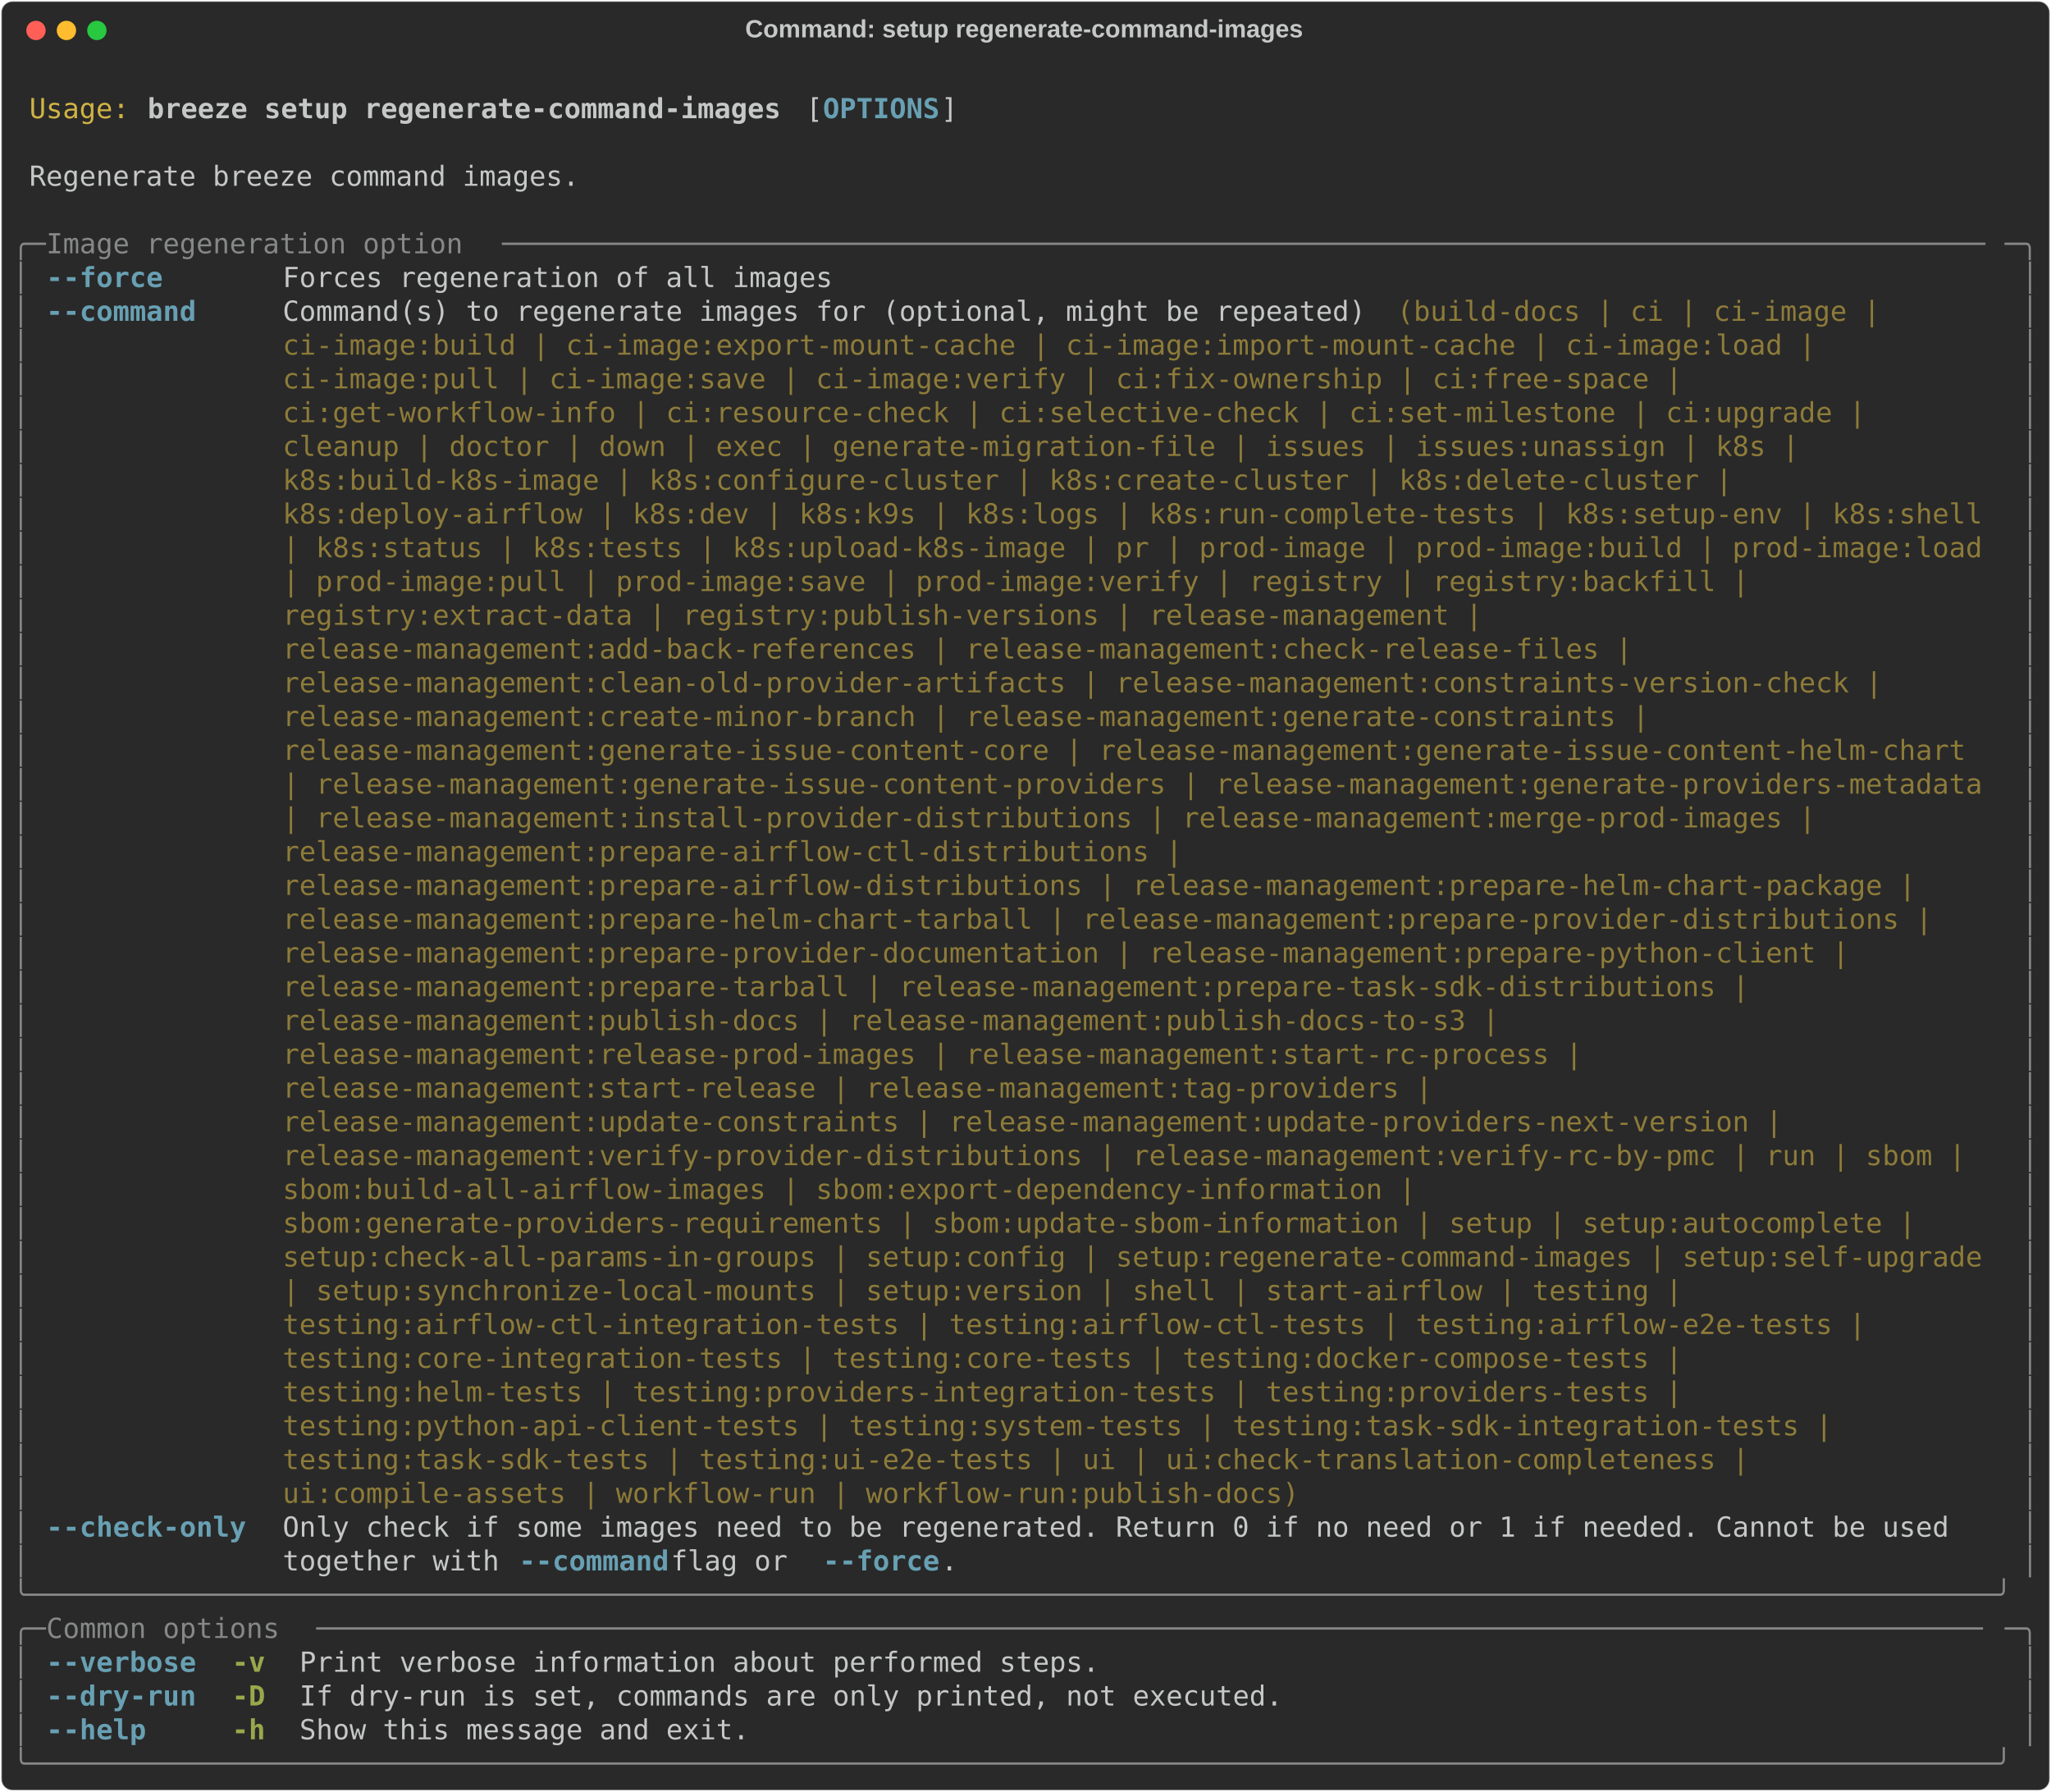
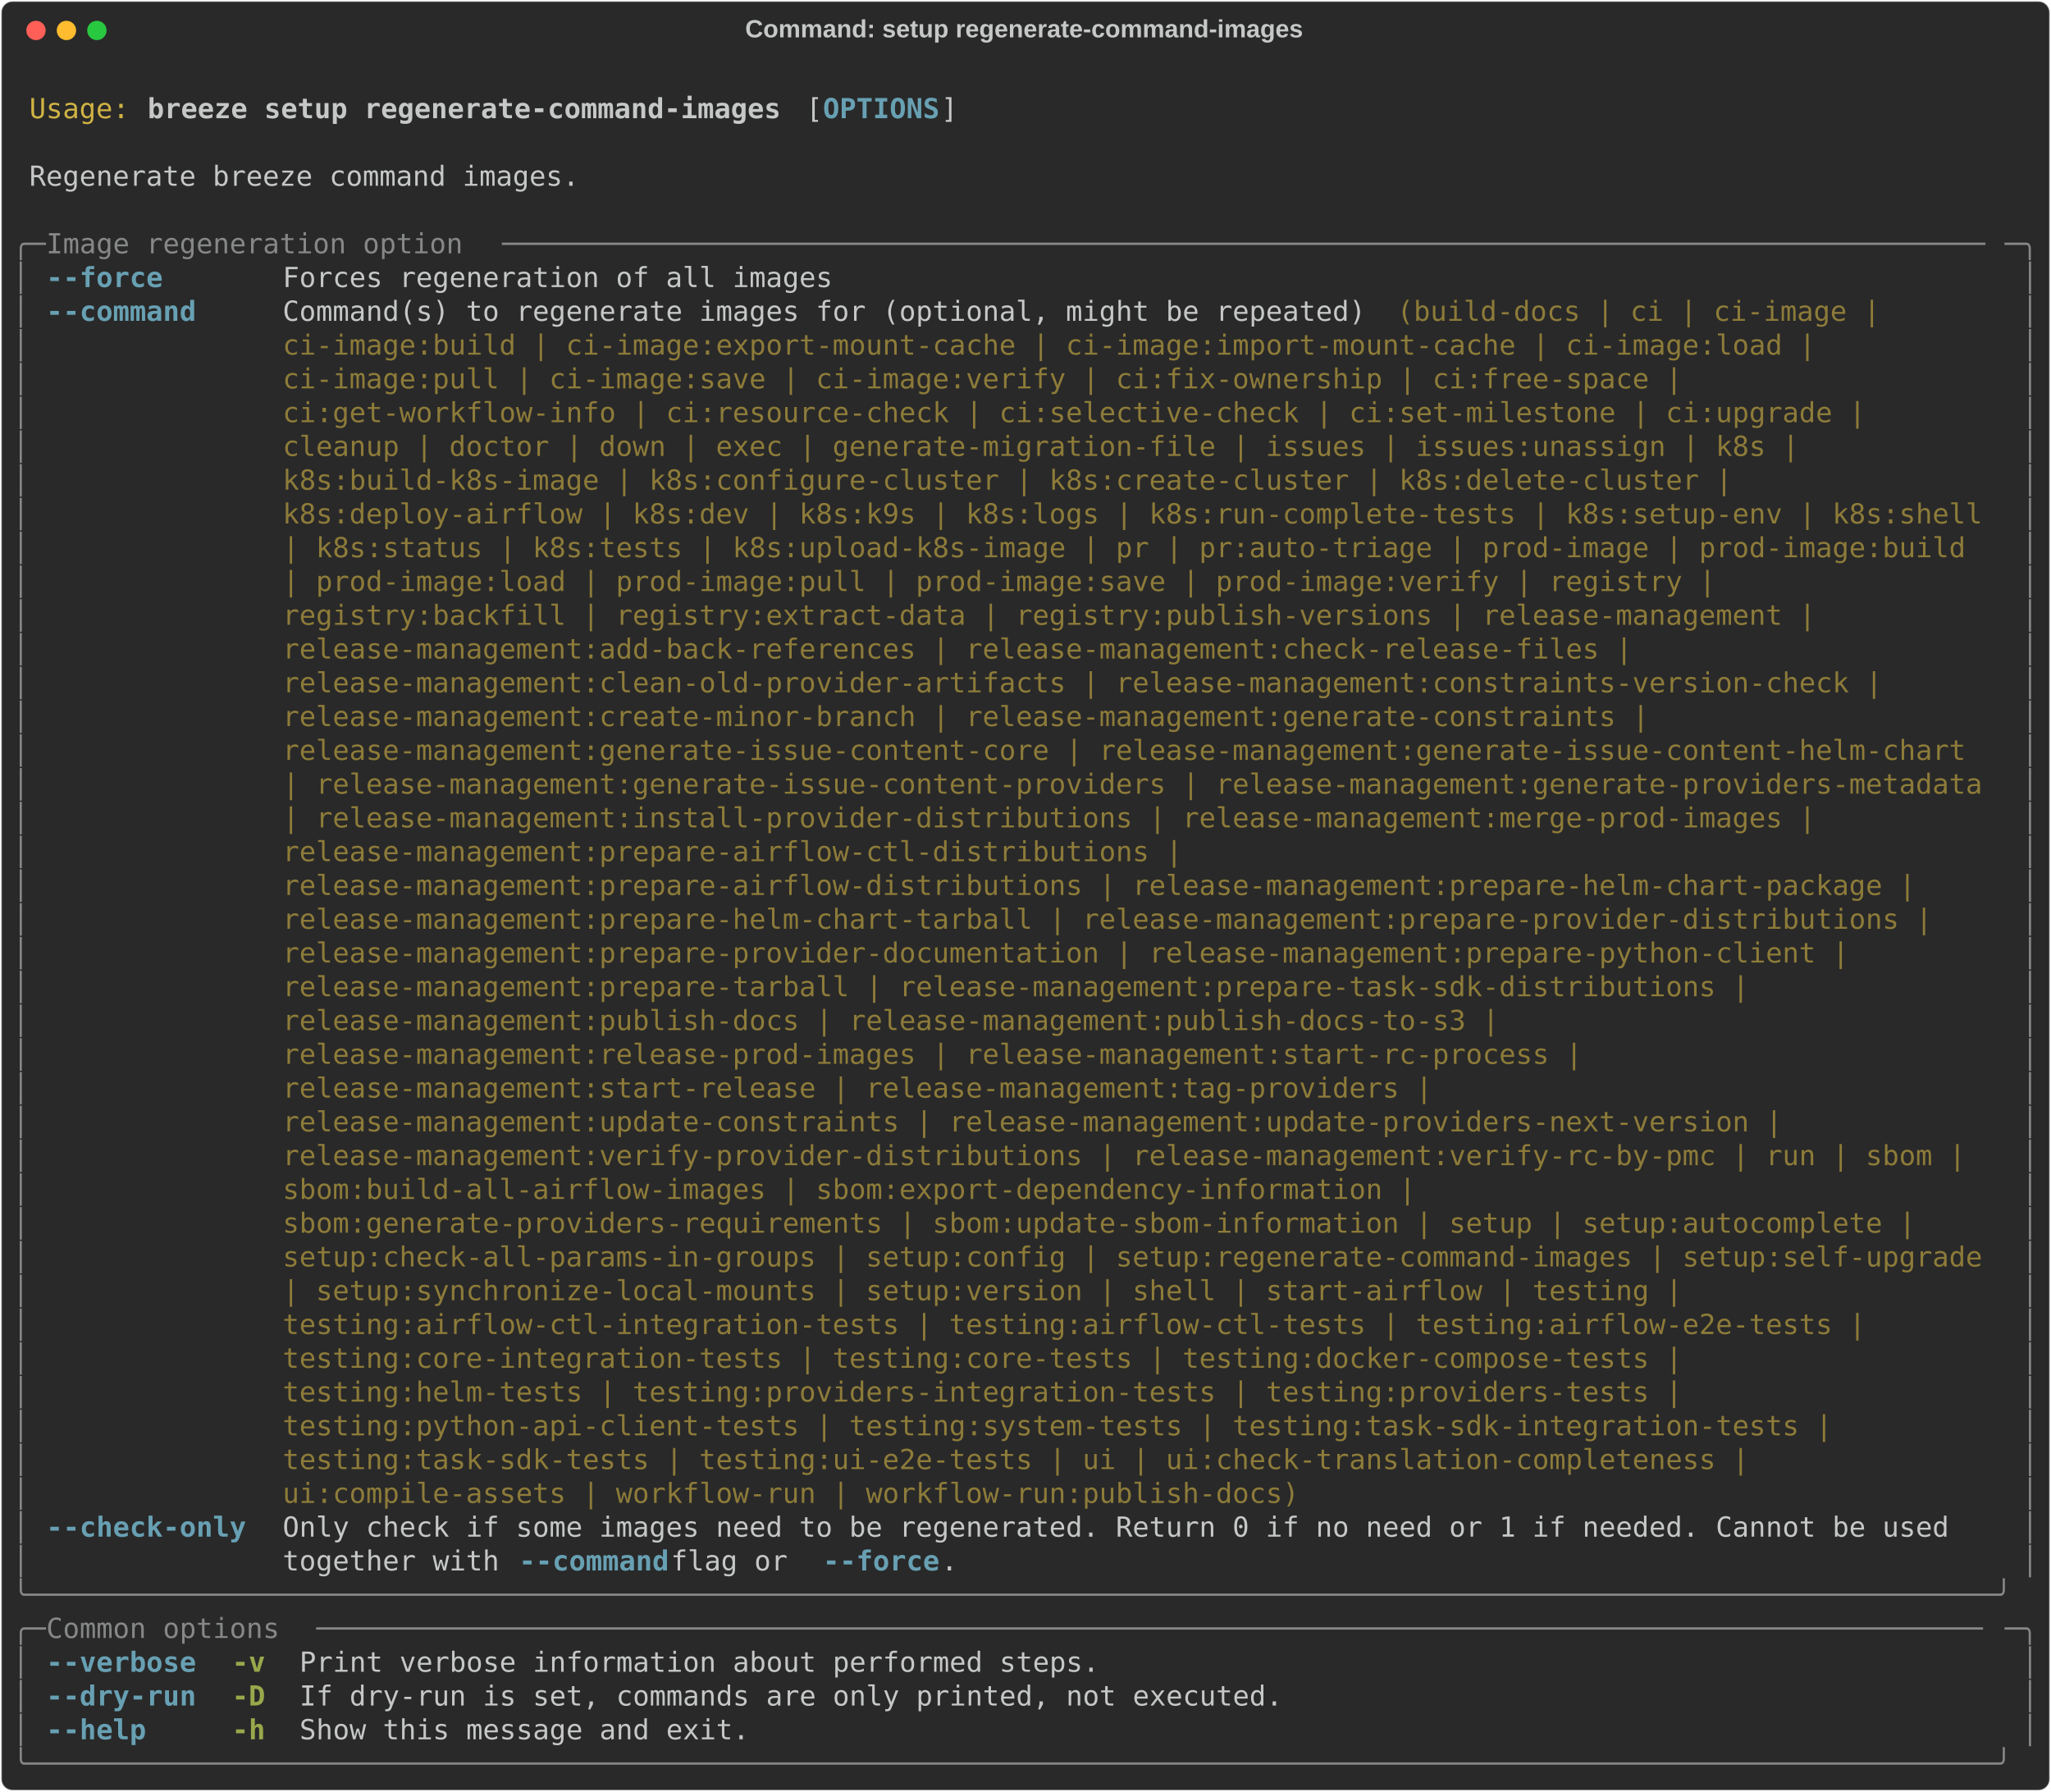
<svg xmlns="http://www.w3.org/2000/svg" class="rich-terminal" viewBox="0 0 1482 1294.4">
  <style>

    @font-face {
        font-family: "Fira Code";
        src: local("FiraCode-Regular"),
                url("https://cdnjs.cloudflare.com/ajax/libs/firacode/6.2.0/woff2/FiraCode-Regular.woff2") format("woff2"),
                url("https://cdnjs.cloudflare.com/ajax/libs/firacode/6.2.0/woff/FiraCode-Regular.woff") format("woff");
        font-style: normal;
        font-weight: 400;
    }
    @font-face {
        font-family: "Fira Code";
        src: local("FiraCode-Bold"),
                url("https://cdnjs.cloudflare.com/ajax/libs/firacode/6.2.0/woff2/FiraCode-Bold.woff2") format("woff2"),
                url("https://cdnjs.cloudflare.com/ajax/libs/firacode/6.2.0/woff/FiraCode-Bold.woff") format("woff");
        font-style: bold;
        font-weight: 700;
    }

    .breeze-setup-regenerate-command-images-matrix {
        font-family: Fira Code, monospace;
        font-size: 20px;
        line-height: 24.4px;
        font-variant-east-asian: full-width;
    }

    .breeze-setup-regenerate-command-images-title {
        font-size: 18px;
        font-weight: bold;
        font-family: arial;
    }

    .breeze-setup-regenerate-command-images-r1 { fill: #c5c8c6 }
.breeze-setup-regenerate-command-images-r2 { fill: #d0b344 }
.breeze-setup-regenerate-command-images-r3 { fill: #c5c8c6;font-weight: bold }
.breeze-setup-regenerate-command-images-r4 { fill: #68a0b3;font-weight: bold }
.breeze-setup-regenerate-command-images-r5 { fill: #868887 }
.breeze-setup-regenerate-command-images-r6 { fill: #8d7b39 }
.breeze-setup-regenerate-command-images-r7 { fill: #98a84b;font-weight: bold }
    </style>
  <defs>
    <clipPath id="breeze-setup-regenerate-command-images-clip-terminal">
      <rect x="0" y="0" width="1463.0" height="1243.4" />
    </clipPath>
    <clipPath id="breeze-setup-regenerate-command-images-line-0">
      <rect x="0" y="1.5" width="1464" height="24.65" />
    </clipPath>
    <clipPath id="breeze-setup-regenerate-command-images-line-1">
      <rect x="0" y="25.9" width="1464" height="24.65" />
    </clipPath>
    <clipPath id="breeze-setup-regenerate-command-images-line-2">
      <rect x="0" y="50.3" width="1464" height="24.65" />
    </clipPath>
    <clipPath id="breeze-setup-regenerate-command-images-line-3">
      <rect x="0" y="74.7" width="1464" height="24.65" />
    </clipPath>
    <clipPath id="breeze-setup-regenerate-command-images-line-4">
      <rect x="0" y="99.1" width="1464" height="24.65" />
    </clipPath>
    <clipPath id="breeze-setup-regenerate-command-images-line-5">
      <rect x="0" y="123.5" width="1464" height="24.65" />
    </clipPath>
    <clipPath id="breeze-setup-regenerate-command-images-line-6">
      <rect x="0" y="147.9" width="1464" height="24.65" />
    </clipPath>
    <clipPath id="breeze-setup-regenerate-command-images-line-7">
      <rect x="0" y="172.3" width="1464" height="24.65" />
    </clipPath>
    <clipPath id="breeze-setup-regenerate-command-images-line-8">
      <rect x="0" y="196.7" width="1464" height="24.65" />
    </clipPath>
    <clipPath id="breeze-setup-regenerate-command-images-line-9">
      <rect x="0" y="221.1" width="1464" height="24.65" />
    </clipPath>
    <clipPath id="breeze-setup-regenerate-command-images-line-10">
      <rect x="0" y="245.5" width="1464" height="24.65" />
    </clipPath>
    <clipPath id="breeze-setup-regenerate-command-images-line-11">
      <rect x="0" y="269.9" width="1464" height="24.65" />
    </clipPath>
    <clipPath id="breeze-setup-regenerate-command-images-line-12">
      <rect x="0" y="294.3" width="1464" height="24.65" />
    </clipPath>
    <clipPath id="breeze-setup-regenerate-command-images-line-13">
      <rect x="0" y="318.7" width="1464" height="24.65" />
    </clipPath>
    <clipPath id="breeze-setup-regenerate-command-images-line-14">
      <rect x="0" y="343.1" width="1464" height="24.65" />
    </clipPath>
    <clipPath id="breeze-setup-regenerate-command-images-line-15">
      <rect x="0" y="367.5" width="1464" height="24.65" />
    </clipPath>
    <clipPath id="breeze-setup-regenerate-command-images-line-16">
      <rect x="0" y="391.9" width="1464" height="24.65" />
    </clipPath>
    <clipPath id="breeze-setup-regenerate-command-images-line-17">
      <rect x="0" y="416.3" width="1464" height="24.65" />
    </clipPath>
    <clipPath id="breeze-setup-regenerate-command-images-line-18">
      <rect x="0" y="440.7" width="1464" height="24.65" />
    </clipPath>
    <clipPath id="breeze-setup-regenerate-command-images-line-19">
      <rect x="0" y="465.1" width="1464" height="24.65" />
    </clipPath>
    <clipPath id="breeze-setup-regenerate-command-images-line-20">
      <rect x="0" y="489.5" width="1464" height="24.65" />
    </clipPath>
    <clipPath id="breeze-setup-regenerate-command-images-line-21">
      <rect x="0" y="513.9" width="1464" height="24.65" />
    </clipPath>
    <clipPath id="breeze-setup-regenerate-command-images-line-22">
      <rect x="0" y="538.3" width="1464" height="24.65" />
    </clipPath>
    <clipPath id="breeze-setup-regenerate-command-images-line-23">
      <rect x="0" y="562.7" width="1464" height="24.65" />
    </clipPath>
    <clipPath id="breeze-setup-regenerate-command-images-line-24">
      <rect x="0" y="587.1" width="1464" height="24.65" />
    </clipPath>
    <clipPath id="breeze-setup-regenerate-command-images-line-25">
      <rect x="0" y="611.5" width="1464" height="24.65" />
    </clipPath>
    <clipPath id="breeze-setup-regenerate-command-images-line-26">
      <rect x="0" y="635.9" width="1464" height="24.65" />
    </clipPath>
    <clipPath id="breeze-setup-regenerate-command-images-line-27">
      <rect x="0" y="660.3" width="1464" height="24.65" />
    </clipPath>
    <clipPath id="breeze-setup-regenerate-command-images-line-28">
      <rect x="0" y="684.7" width="1464" height="24.65" />
    </clipPath>
    <clipPath id="breeze-setup-regenerate-command-images-line-29">
      <rect x="0" y="709.1" width="1464" height="24.65" />
    </clipPath>
    <clipPath id="breeze-setup-regenerate-command-images-line-30">
      <rect x="0" y="733.5" width="1464" height="24.65" />
    </clipPath>
    <clipPath id="breeze-setup-regenerate-command-images-line-31">
      <rect x="0" y="757.9" width="1464" height="24.65" />
    </clipPath>
    <clipPath id="breeze-setup-regenerate-command-images-line-32">
      <rect x="0" y="782.3" width="1464" height="24.65" />
    </clipPath>
    <clipPath id="breeze-setup-regenerate-command-images-line-33">
      <rect x="0" y="806.7" width="1464" height="24.65" />
    </clipPath>
    <clipPath id="breeze-setup-regenerate-command-images-line-34">
      <rect x="0" y="831.1" width="1464" height="24.65" />
    </clipPath>
    <clipPath id="breeze-setup-regenerate-command-images-line-35">
      <rect x="0" y="855.5" width="1464" height="24.65" />
    </clipPath>
    <clipPath id="breeze-setup-regenerate-command-images-line-36">
      <rect x="0" y="879.9" width="1464" height="24.65" />
    </clipPath>
    <clipPath id="breeze-setup-regenerate-command-images-line-37">
      <rect x="0" y="904.3" width="1464" height="24.65" />
    </clipPath>
    <clipPath id="breeze-setup-regenerate-command-images-line-38">
      <rect x="0" y="928.7" width="1464" height="24.65" />
    </clipPath>
    <clipPath id="breeze-setup-regenerate-command-images-line-39">
      <rect x="0" y="953.1" width="1464" height="24.65" />
    </clipPath>
    <clipPath id="breeze-setup-regenerate-command-images-line-40">
      <rect x="0" y="977.5" width="1464" height="24.65" />
    </clipPath>
    <clipPath id="breeze-setup-regenerate-command-images-line-41">
      <rect x="0" y="1001.9" width="1464" height="24.65" />
    </clipPath>
    <clipPath id="breeze-setup-regenerate-command-images-line-42">
      <rect x="0" y="1026.3" width="1464" height="24.65" />
    </clipPath>
    <clipPath id="breeze-setup-regenerate-command-images-line-43">
      <rect x="0" y="1050.7" width="1464" height="24.65" />
    </clipPath>
    <clipPath id="breeze-setup-regenerate-command-images-line-44">
      <rect x="0" y="1075.1" width="1464" height="24.65" />
    </clipPath>
    <clipPath id="breeze-setup-regenerate-command-images-line-45">
      <rect x="0" y="1099.5" width="1464" height="24.65" />
    </clipPath>
    <clipPath id="breeze-setup-regenerate-command-images-line-46">
      <rect x="0" y="1123.9" width="1464" height="24.65" />
    </clipPath>
    <clipPath id="breeze-setup-regenerate-command-images-line-47">
      <rect x="0" y="1148.3" width="1464" height="24.65" />
    </clipPath>
    <clipPath id="breeze-setup-regenerate-command-images-line-48">
      <rect x="0" y="1172.7" width="1464" height="24.65" />
    </clipPath>
    <clipPath id="breeze-setup-regenerate-command-images-line-49">
      <rect x="0" y="1197.1" width="1464" height="24.65" />
    </clipPath>
  </defs>
  <rect fill="#292929" stroke="rgba(255,255,255,0.35)" stroke-width="1" x="1" y="1" width="1480" height="1292.4" rx="8" />
  <text class="breeze-setup-regenerate-command-images-title" fill="#c5c8c6" text-anchor="middle" x="740" y="27">Command: setup regenerate-command-images</text>
  <g transform="translate(26,22)">
    <circle cx="0" cy="0" r="7" fill="#ff5f57" />
    <circle cx="22" cy="0" r="7" fill="#febc2e" />
    <circle cx="44" cy="0" r="7" fill="#28c840" />
  </g>
  <g transform="translate(9, 41)" clip-path="url(#breeze-setup-regenerate-command-images-clip-terminal)">
    <g class="breeze-setup-regenerate-command-images-matrix">
      <text class="breeze-setup-regenerate-command-images-r1" x="1464" y="20" textLength="12.2" clip-path="url(#breeze-setup-regenerate-command-images-line-0)">
</text>
      <text class="breeze-setup-regenerate-command-images-r2" x="12.2" y="44.4" textLength="73.2" clip-path="url(#breeze-setup-regenerate-command-images-line-1)">Usage:</text>
      <text class="breeze-setup-regenerate-command-images-r3" x="97.6" y="44.4" textLength="463.6" clip-path="url(#breeze-setup-regenerate-command-images-line-1)">breeze setup regenerate-command-images</text>
      <text class="breeze-setup-regenerate-command-images-r1" x="573.4" y="44.4" textLength="12.2" clip-path="url(#breeze-setup-regenerate-command-images-line-1)">[</text>
      <text class="breeze-setup-regenerate-command-images-r4" x="585.6" y="44.4" textLength="85.4" clip-path="url(#breeze-setup-regenerate-command-images-line-1)">OPTIONS</text>
      <text class="breeze-setup-regenerate-command-images-r1" x="671" y="44.4" textLength="12.2" clip-path="url(#breeze-setup-regenerate-command-images-line-1)">]</text>
      <text class="breeze-setup-regenerate-command-images-r1" x="1464" y="44.4" textLength="12.2" clip-path="url(#breeze-setup-regenerate-command-images-line-1)">
</text>
      <text class="breeze-setup-regenerate-command-images-r1" x="1464" y="68.8" textLength="12.2" clip-path="url(#breeze-setup-regenerate-command-images-line-2)">
</text>
      <text class="breeze-setup-regenerate-command-images-r1" x="12.2" y="93.2" textLength="402.6" clip-path="url(#breeze-setup-regenerate-command-images-line-3)">Regenerate breeze command images.</text>
      <text class="breeze-setup-regenerate-command-images-r1" x="1464" y="93.2" textLength="12.2" clip-path="url(#breeze-setup-regenerate-command-images-line-3)">
</text>
      <text class="breeze-setup-regenerate-command-images-r1" x="1464" y="117.6" textLength="12.2" clip-path="url(#breeze-setup-regenerate-command-images-line-4)">
</text>
      <text class="breeze-setup-regenerate-command-images-r5" x="0" y="142" textLength="24.4" clip-path="url(#breeze-setup-regenerate-command-images-line-5)">╭─</text>
      <text class="breeze-setup-regenerate-command-images-r5" x="24.4" y="142" textLength="329.4" clip-path="url(#breeze-setup-regenerate-command-images-line-5)"> Image regeneration option </text>
      <text class="breeze-setup-regenerate-command-images-r5" x="353.8" y="142" textLength="1085.8" clip-path="url(#breeze-setup-regenerate-command-images-line-5)">─────────────────────────────────────────────────────────────────────────────────────────</text>
      <text class="breeze-setup-regenerate-command-images-r5" x="1439.6" y="142" textLength="24.4" clip-path="url(#breeze-setup-regenerate-command-images-line-5)">─╮</text>
      <text class="breeze-setup-regenerate-command-images-r1" x="1464" y="142" textLength="12.2" clip-path="url(#breeze-setup-regenerate-command-images-line-5)">
</text>
      <text class="breeze-setup-regenerate-command-images-r5" x="0" y="166.4" textLength="12.2" clip-path="url(#breeze-setup-regenerate-command-images-line-6)">│</text>
      <text class="breeze-setup-regenerate-command-images-r4" x="24.4" y="166.4" textLength="146.4" clip-path="url(#breeze-setup-regenerate-command-images-line-6)">--force     </text>
      <text class="breeze-setup-regenerate-command-images-r1" x="195.2" y="166.4" textLength="402.6" clip-path="url(#breeze-setup-regenerate-command-images-line-6)">Forces regeneration of all images</text>
      <text class="breeze-setup-regenerate-command-images-r5" x="1451.8" y="166.4" textLength="12.2" clip-path="url(#breeze-setup-regenerate-command-images-line-6)">│</text>
      <text class="breeze-setup-regenerate-command-images-r1" x="1464" y="166.4" textLength="12.2" clip-path="url(#breeze-setup-regenerate-command-images-line-6)">
</text>
      <text class="breeze-setup-regenerate-command-images-r5" x="0" y="190.8" textLength="12.2" clip-path="url(#breeze-setup-regenerate-command-images-line-7)">│</text>
      <text class="breeze-setup-regenerate-command-images-r4" x="24.4" y="190.8" textLength="146.4" clip-path="url(#breeze-setup-regenerate-command-images-line-7)">--command   </text>
      <text class="breeze-setup-regenerate-command-images-r1" x="195.2" y="190.8" textLength="805.2" clip-path="url(#breeze-setup-regenerate-command-images-line-7)">Command(s) to regenerate images for (optional, might be repeated) </text>
      <text class="breeze-setup-regenerate-command-images-r6" x="1000.4" y="190.8" textLength="366" clip-path="url(#breeze-setup-regenerate-command-images-line-7)">(build-docs | ci | ci-image | </text>
      <text class="breeze-setup-regenerate-command-images-r5" x="1451.8" y="190.8" textLength="12.2" clip-path="url(#breeze-setup-regenerate-command-images-line-7)">│</text>
      <text class="breeze-setup-regenerate-command-images-r1" x="1464" y="190.8" textLength="12.2" clip-path="url(#breeze-setup-regenerate-command-images-line-7)">
</text>
      <text class="breeze-setup-regenerate-command-images-r5" x="0" y="215.2" textLength="12.2" clip-path="url(#breeze-setup-regenerate-command-images-line-8)">│</text>
      <text class="breeze-setup-regenerate-command-images-r6" x="195.2" y="215.2" textLength="1134.6" clip-path="url(#breeze-setup-regenerate-command-images-line-8)">ci-image:build | ci-image:export-mount-cache | ci-image:import-mount-cache | ci-image:load | </text>
      <text class="breeze-setup-regenerate-command-images-r5" x="1451.8" y="215.2" textLength="12.2" clip-path="url(#breeze-setup-regenerate-command-images-line-8)">│</text>
      <text class="breeze-setup-regenerate-command-images-r1" x="1464" y="215.2" textLength="12.2" clip-path="url(#breeze-setup-regenerate-command-images-line-8)">
</text>
      <text class="breeze-setup-regenerate-command-images-r5" x="0" y="239.6" textLength="12.2" clip-path="url(#breeze-setup-regenerate-command-images-line-9)">│</text>
      <text class="breeze-setup-regenerate-command-images-r6" x="195.2" y="239.6" textLength="1037" clip-path="url(#breeze-setup-regenerate-command-images-line-9)">ci-image:pull | ci-image:save | ci-image:verify | ci:fix-ownership | ci:free-space | </text>
      <text class="breeze-setup-regenerate-command-images-r5" x="1451.8" y="239.6" textLength="12.2" clip-path="url(#breeze-setup-regenerate-command-images-line-9)">│</text>
      <text class="breeze-setup-regenerate-command-images-r1" x="1464" y="239.6" textLength="12.2" clip-path="url(#breeze-setup-regenerate-command-images-line-9)">
</text>
      <text class="breeze-setup-regenerate-command-images-r5" x="0" y="264" textLength="12.2" clip-path="url(#breeze-setup-regenerate-command-images-line-10)">│</text>
      <text class="breeze-setup-regenerate-command-images-r6" x="195.2" y="264" textLength="1171.2" clip-path="url(#breeze-setup-regenerate-command-images-line-10)">ci:get-workflow-info | ci:resource-check | ci:selective-check | ci:set-milestone | ci:upgrade | </text>
      <text class="breeze-setup-regenerate-command-images-r5" x="1451.8" y="264" textLength="12.2" clip-path="url(#breeze-setup-regenerate-command-images-line-10)">│</text>
      <text class="breeze-setup-regenerate-command-images-r1" x="1464" y="264" textLength="12.2" clip-path="url(#breeze-setup-regenerate-command-images-line-10)">
</text>
      <text class="breeze-setup-regenerate-command-images-r5" x="0" y="288.4" textLength="12.2" clip-path="url(#breeze-setup-regenerate-command-images-line-11)">│</text>
      <text class="breeze-setup-regenerate-command-images-r6" x="195.2" y="288.4" textLength="1122.4" clip-path="url(#breeze-setup-regenerate-command-images-line-11)">cleanup | doctor | down | exec | generate-migration-file | issues | issues:unassign | k8s | </text>
      <text class="breeze-setup-regenerate-command-images-r5" x="1451.8" y="288.4" textLength="12.2" clip-path="url(#breeze-setup-regenerate-command-images-line-11)">│</text>
      <text class="breeze-setup-regenerate-command-images-r1" x="1464" y="288.4" textLength="12.2" clip-path="url(#breeze-setup-regenerate-command-images-line-11)">
</text>
      <text class="breeze-setup-regenerate-command-images-r5" x="0" y="312.8" textLength="12.2" clip-path="url(#breeze-setup-regenerate-command-images-line-12)">│</text>
      <text class="breeze-setup-regenerate-command-images-r6" x="195.2" y="312.8" textLength="1073.6" clip-path="url(#breeze-setup-regenerate-command-images-line-12)">k8s:build-k8s-image | k8s:configure-cluster | k8s:create-cluster | k8s:delete-cluster | </text>
      <text class="breeze-setup-regenerate-command-images-r5" x="1451.8" y="312.8" textLength="12.2" clip-path="url(#breeze-setup-regenerate-command-images-line-12)">│</text>
      <text class="breeze-setup-regenerate-command-images-r1" x="1464" y="312.8" textLength="12.2" clip-path="url(#breeze-setup-regenerate-command-images-line-12)">
</text>
      <text class="breeze-setup-regenerate-command-images-r5" x="0" y="337.2" textLength="12.2" clip-path="url(#breeze-setup-regenerate-command-images-line-13)">│</text>
      <text class="breeze-setup-regenerate-command-images-r6" x="195.2" y="337.2" textLength="1244.4" clip-path="url(#breeze-setup-regenerate-command-images-line-13)">k8s:deploy-airflow | k8s:dev | k8s:k9s | k8s:logs | k8s:run-complete-tests | k8s:setup-env | k8s:shell</text>
      <text class="breeze-setup-regenerate-command-images-r5" x="1451.8" y="337.2" textLength="12.2" clip-path="url(#breeze-setup-regenerate-command-images-line-13)">│</text>
      <text class="breeze-setup-regenerate-command-images-r1" x="1464" y="337.2" textLength="12.2" clip-path="url(#breeze-setup-regenerate-command-images-line-13)">
</text>
      <text class="breeze-setup-regenerate-command-images-r5" x="0" y="361.6" textLength="12.2" clip-path="url(#breeze-setup-regenerate-command-images-line-14)">│</text>
-       <text class="breeze-setup-regenerate-command-images-r6" x="195.2" y="361.6" textLength="1244.4" clip-path="url(#breeze-setup-regenerate-command-images-line-14)">| k8s:status | k8s:tests | k8s:upload-k8s-image | pr | prod-image | prod-image:build | prod-image:load</text>
+       <text class="breeze-setup-regenerate-command-images-r6" x="195.2" y="361.6" textLength="1244.4" clip-path="url(#breeze-setup-regenerate-command-images-line-14)">| k8s:status | k8s:tests | k8s:upload-k8s-image | pr | pr:auto-triage | prod-image | prod-image:build </text>
      <text class="breeze-setup-regenerate-command-images-r5" x="1451.8" y="361.6" textLength="12.2" clip-path="url(#breeze-setup-regenerate-command-images-line-14)">│</text>
      <text class="breeze-setup-regenerate-command-images-r1" x="1464" y="361.6" textLength="12.2" clip-path="url(#breeze-setup-regenerate-command-images-line-14)">
</text>
      <text class="breeze-setup-regenerate-command-images-r5" x="0" y="386" textLength="12.2" clip-path="url(#breeze-setup-regenerate-command-images-line-15)">│</text>
-       <text class="breeze-setup-regenerate-command-images-r6" x="195.2" y="386" textLength="1085.8" clip-path="url(#breeze-setup-regenerate-command-images-line-15)">| prod-image:pull | prod-image:save | prod-image:verify | registry | registry:backfill | </text>
+       <text class="breeze-setup-regenerate-command-images-r6" x="195.2" y="386" textLength="1061.4" clip-path="url(#breeze-setup-regenerate-command-images-line-15)">| prod-image:load | prod-image:pull | prod-image:save | prod-image:verify | registry | </text>
      <text class="breeze-setup-regenerate-command-images-r5" x="1451.8" y="386" textLength="12.2" clip-path="url(#breeze-setup-regenerate-command-images-line-15)">│</text>
      <text class="breeze-setup-regenerate-command-images-r1" x="1464" y="386" textLength="12.2" clip-path="url(#breeze-setup-regenerate-command-images-line-15)">
</text>
      <text class="breeze-setup-regenerate-command-images-r5" x="0" y="410.4" textLength="12.2" clip-path="url(#breeze-setup-regenerate-command-images-line-16)">│</text>
-       <text class="breeze-setup-regenerate-command-images-r6" x="195.2" y="410.4" textLength="890.6" clip-path="url(#breeze-setup-regenerate-command-images-line-16)">registry:extract-data | registry:publish-versions | release-management | </text>
+       <text class="breeze-setup-regenerate-command-images-r6" x="195.2" y="410.4" textLength="1134.6" clip-path="url(#breeze-setup-regenerate-command-images-line-16)">registry:backfill | registry:extract-data | registry:publish-versions | release-management | </text>
      <text class="breeze-setup-regenerate-command-images-r5" x="1451.8" y="410.4" textLength="12.2" clip-path="url(#breeze-setup-regenerate-command-images-line-16)">│</text>
      <text class="breeze-setup-regenerate-command-images-r1" x="1464" y="410.4" textLength="12.2" clip-path="url(#breeze-setup-regenerate-command-images-line-16)">
</text>
      <text class="breeze-setup-regenerate-command-images-r5" x="0" y="434.8" textLength="12.2" clip-path="url(#breeze-setup-regenerate-command-images-line-17)">│</text>
      <text class="breeze-setup-regenerate-command-images-r6" x="195.2" y="434.8" textLength="1000.4" clip-path="url(#breeze-setup-regenerate-command-images-line-17)">release-management:add-back-references | release-management:check-release-files | </text>
      <text class="breeze-setup-regenerate-command-images-r5" x="1451.8" y="434.8" textLength="12.2" clip-path="url(#breeze-setup-regenerate-command-images-line-17)">│</text>
      <text class="breeze-setup-regenerate-command-images-r1" x="1464" y="434.8" textLength="12.2" clip-path="url(#breeze-setup-regenerate-command-images-line-17)">
</text>
      <text class="breeze-setup-regenerate-command-images-r5" x="0" y="459.2" textLength="12.2" clip-path="url(#breeze-setup-regenerate-command-images-line-18)">│</text>
      <text class="breeze-setup-regenerate-command-images-r6" x="195.2" y="459.2" textLength="1183.4" clip-path="url(#breeze-setup-regenerate-command-images-line-18)">release-management:clean-old-provider-artifacts | release-management:constraints-version-check | </text>
      <text class="breeze-setup-regenerate-command-images-r5" x="1451.8" y="459.2" textLength="12.2" clip-path="url(#breeze-setup-regenerate-command-images-line-18)">│</text>
      <text class="breeze-setup-regenerate-command-images-r1" x="1464" y="459.2" textLength="12.2" clip-path="url(#breeze-setup-regenerate-command-images-line-18)">
</text>
      <text class="breeze-setup-regenerate-command-images-r5" x="0" y="483.6" textLength="12.2" clip-path="url(#breeze-setup-regenerate-command-images-line-19)">│</text>
      <text class="breeze-setup-regenerate-command-images-r6" x="195.2" y="483.6" textLength="1012.6" clip-path="url(#breeze-setup-regenerate-command-images-line-19)">release-management:create-minor-branch | release-management:generate-constraints | </text>
      <text class="breeze-setup-regenerate-command-images-r5" x="1451.8" y="483.6" textLength="12.2" clip-path="url(#breeze-setup-regenerate-command-images-line-19)">│</text>
      <text class="breeze-setup-regenerate-command-images-r1" x="1464" y="483.6" textLength="12.2" clip-path="url(#breeze-setup-regenerate-command-images-line-19)">
</text>
      <text class="breeze-setup-regenerate-command-images-r5" x="0" y="508" textLength="12.2" clip-path="url(#breeze-setup-regenerate-command-images-line-20)">│</text>
      <text class="breeze-setup-regenerate-command-images-r6" x="195.2" y="508" textLength="1244.4" clip-path="url(#breeze-setup-regenerate-command-images-line-20)">release-management:generate-issue-content-core | release-management:generate-issue-content-helm-chart </text>
      <text class="breeze-setup-regenerate-command-images-r5" x="1451.8" y="508" textLength="12.2" clip-path="url(#breeze-setup-regenerate-command-images-line-20)">│</text>
      <text class="breeze-setup-regenerate-command-images-r1" x="1464" y="508" textLength="12.2" clip-path="url(#breeze-setup-regenerate-command-images-line-20)">
</text>
      <text class="breeze-setup-regenerate-command-images-r5" x="0" y="532.4" textLength="12.2" clip-path="url(#breeze-setup-regenerate-command-images-line-21)">│</text>
      <text class="breeze-setup-regenerate-command-images-r6" x="195.2" y="532.4" textLength="1244.4" clip-path="url(#breeze-setup-regenerate-command-images-line-21)">| release-management:generate-issue-content-providers | release-management:generate-providers-metadata</text>
      <text class="breeze-setup-regenerate-command-images-r5" x="1451.8" y="532.4" textLength="12.2" clip-path="url(#breeze-setup-regenerate-command-images-line-21)">│</text>
      <text class="breeze-setup-regenerate-command-images-r1" x="1464" y="532.4" textLength="12.2" clip-path="url(#breeze-setup-regenerate-command-images-line-21)">
</text>
      <text class="breeze-setup-regenerate-command-images-r5" x="0" y="556.8" textLength="12.2" clip-path="url(#breeze-setup-regenerate-command-images-line-22)">│</text>
      <text class="breeze-setup-regenerate-command-images-r6" x="195.2" y="556.8" textLength="1134.6" clip-path="url(#breeze-setup-regenerate-command-images-line-22)">| release-management:install-provider-distributions | release-management:merge-prod-images | </text>
      <text class="breeze-setup-regenerate-command-images-r5" x="1451.8" y="556.8" textLength="12.2" clip-path="url(#breeze-setup-regenerate-command-images-line-22)">│</text>
      <text class="breeze-setup-regenerate-command-images-r1" x="1464" y="556.8" textLength="12.2" clip-path="url(#breeze-setup-regenerate-command-images-line-22)">
</text>
      <text class="breeze-setup-regenerate-command-images-r5" x="0" y="581.2" textLength="12.2" clip-path="url(#breeze-setup-regenerate-command-images-line-23)">│</text>
      <text class="breeze-setup-regenerate-command-images-r6" x="195.2" y="581.2" textLength="671" clip-path="url(#breeze-setup-regenerate-command-images-line-23)">release-management:prepare-airflow-ctl-distributions | </text>
      <text class="breeze-setup-regenerate-command-images-r5" x="1451.8" y="581.2" textLength="12.2" clip-path="url(#breeze-setup-regenerate-command-images-line-23)">│</text>
      <text class="breeze-setup-regenerate-command-images-r1" x="1464" y="581.2" textLength="12.2" clip-path="url(#breeze-setup-regenerate-command-images-line-23)">
</text>
      <text class="breeze-setup-regenerate-command-images-r5" x="0" y="605.6" textLength="12.2" clip-path="url(#breeze-setup-regenerate-command-images-line-24)">│</text>
      <text class="breeze-setup-regenerate-command-images-r6" x="195.2" y="605.6" textLength="1207.8" clip-path="url(#breeze-setup-regenerate-command-images-line-24)">release-management:prepare-airflow-distributions | release-management:prepare-helm-chart-package | </text>
      <text class="breeze-setup-regenerate-command-images-r5" x="1451.8" y="605.6" textLength="12.2" clip-path="url(#breeze-setup-regenerate-command-images-line-24)">│</text>
      <text class="breeze-setup-regenerate-command-images-r1" x="1464" y="605.6" textLength="12.2" clip-path="url(#breeze-setup-regenerate-command-images-line-24)">
</text>
      <text class="breeze-setup-regenerate-command-images-r5" x="0" y="630" textLength="12.2" clip-path="url(#breeze-setup-regenerate-command-images-line-25)">│</text>
      <text class="breeze-setup-regenerate-command-images-r6" x="195.2" y="630" textLength="1220" clip-path="url(#breeze-setup-regenerate-command-images-line-25)">release-management:prepare-helm-chart-tarball | release-management:prepare-provider-distributions | </text>
      <text class="breeze-setup-regenerate-command-images-r5" x="1451.8" y="630" textLength="12.2" clip-path="url(#breeze-setup-regenerate-command-images-line-25)">│</text>
      <text class="breeze-setup-regenerate-command-images-r1" x="1464" y="630" textLength="12.2" clip-path="url(#breeze-setup-regenerate-command-images-line-25)">
</text>
      <text class="breeze-setup-regenerate-command-images-r5" x="0" y="654.4" textLength="12.2" clip-path="url(#breeze-setup-regenerate-command-images-line-26)">│</text>
      <text class="breeze-setup-regenerate-command-images-r6" x="195.2" y="654.4" textLength="1159" clip-path="url(#breeze-setup-regenerate-command-images-line-26)">release-management:prepare-provider-documentation | release-management:prepare-python-client | </text>
      <text class="breeze-setup-regenerate-command-images-r5" x="1451.8" y="654.4" textLength="12.2" clip-path="url(#breeze-setup-regenerate-command-images-line-26)">│</text>
      <text class="breeze-setup-regenerate-command-images-r1" x="1464" y="654.4" textLength="12.2" clip-path="url(#breeze-setup-regenerate-command-images-line-26)">
</text>
      <text class="breeze-setup-regenerate-command-images-r5" x="0" y="678.8" textLength="12.2" clip-path="url(#breeze-setup-regenerate-command-images-line-27)">│</text>
      <text class="breeze-setup-regenerate-command-images-r6" x="195.2" y="678.8" textLength="1085.8" clip-path="url(#breeze-setup-regenerate-command-images-line-27)">release-management:prepare-tarball | release-management:prepare-task-sdk-distributions | </text>
      <text class="breeze-setup-regenerate-command-images-r5" x="1451.8" y="678.8" textLength="12.2" clip-path="url(#breeze-setup-regenerate-command-images-line-27)">│</text>
      <text class="breeze-setup-regenerate-command-images-r1" x="1464" y="678.8" textLength="12.2" clip-path="url(#breeze-setup-regenerate-command-images-line-27)">
</text>
      <text class="breeze-setup-regenerate-command-images-r5" x="0" y="703.2" textLength="12.2" clip-path="url(#breeze-setup-regenerate-command-images-line-28)">│</text>
      <text class="breeze-setup-regenerate-command-images-r6" x="195.2" y="703.2" textLength="902.8" clip-path="url(#breeze-setup-regenerate-command-images-line-28)">release-management:publish-docs | release-management:publish-docs-to-s3 | </text>
      <text class="breeze-setup-regenerate-command-images-r5" x="1451.8" y="703.2" textLength="12.2" clip-path="url(#breeze-setup-regenerate-command-images-line-28)">│</text>
      <text class="breeze-setup-regenerate-command-images-r1" x="1464" y="703.2" textLength="12.2" clip-path="url(#breeze-setup-regenerate-command-images-line-28)">
</text>
      <text class="breeze-setup-regenerate-command-images-r5" x="0" y="727.6" textLength="12.2" clip-path="url(#breeze-setup-regenerate-command-images-line-29)">│</text>
      <text class="breeze-setup-regenerate-command-images-r6" x="195.2" y="727.6" textLength="963.8" clip-path="url(#breeze-setup-regenerate-command-images-line-29)">release-management:release-prod-images | release-management:start-rc-process | </text>
      <text class="breeze-setup-regenerate-command-images-r5" x="1451.8" y="727.6" textLength="12.2" clip-path="url(#breeze-setup-regenerate-command-images-line-29)">│</text>
      <text class="breeze-setup-regenerate-command-images-r1" x="1464" y="727.6" textLength="12.2" clip-path="url(#breeze-setup-regenerate-command-images-line-29)">
</text>
      <text class="breeze-setup-regenerate-command-images-r5" x="0" y="752" textLength="12.2" clip-path="url(#breeze-setup-regenerate-command-images-line-30)">│</text>
      <text class="breeze-setup-regenerate-command-images-r6" x="195.2" y="752" textLength="854" clip-path="url(#breeze-setup-regenerate-command-images-line-30)">release-management:start-release | release-management:tag-providers | </text>
      <text class="breeze-setup-regenerate-command-images-r5" x="1451.8" y="752" textLength="12.2" clip-path="url(#breeze-setup-regenerate-command-images-line-30)">│</text>
      <text class="breeze-setup-regenerate-command-images-r1" x="1464" y="752" textLength="12.2" clip-path="url(#breeze-setup-regenerate-command-images-line-30)">
</text>
      <text class="breeze-setup-regenerate-command-images-r5" x="0" y="776.4" textLength="12.2" clip-path="url(#breeze-setup-regenerate-command-images-line-31)">│</text>
      <text class="breeze-setup-regenerate-command-images-r6" x="195.2" y="776.4" textLength="1110.2" clip-path="url(#breeze-setup-regenerate-command-images-line-31)">release-management:update-constraints | release-management:update-providers-next-version | </text>
      <text class="breeze-setup-regenerate-command-images-r5" x="1451.8" y="776.4" textLength="12.2" clip-path="url(#breeze-setup-regenerate-command-images-line-31)">│</text>
      <text class="breeze-setup-regenerate-command-images-r1" x="1464" y="776.4" textLength="12.2" clip-path="url(#breeze-setup-regenerate-command-images-line-31)">
</text>
      <text class="breeze-setup-regenerate-command-images-r5" x="0" y="800.8" textLength="12.2" clip-path="url(#breeze-setup-regenerate-command-images-line-32)">│</text>
      <text class="breeze-setup-regenerate-command-images-r6" x="195.2" y="800.8" textLength="1244.4" clip-path="url(#breeze-setup-regenerate-command-images-line-32)">release-management:verify-provider-distributions | release-management:verify-rc-by-pmc | run | sbom | </text>
      <text class="breeze-setup-regenerate-command-images-r5" x="1451.8" y="800.8" textLength="12.2" clip-path="url(#breeze-setup-regenerate-command-images-line-32)">│</text>
      <text class="breeze-setup-regenerate-command-images-r1" x="1464" y="800.8" textLength="12.2" clip-path="url(#breeze-setup-regenerate-command-images-line-32)">
</text>
      <text class="breeze-setup-regenerate-command-images-r5" x="0" y="825.2" textLength="12.2" clip-path="url(#breeze-setup-regenerate-command-images-line-33)">│</text>
      <text class="breeze-setup-regenerate-command-images-r6" x="195.2" y="825.2" textLength="841.8" clip-path="url(#breeze-setup-regenerate-command-images-line-33)">sbom:build-all-airflow-images | sbom:export-dependency-information | </text>
      <text class="breeze-setup-regenerate-command-images-r5" x="1451.8" y="825.2" textLength="12.2" clip-path="url(#breeze-setup-regenerate-command-images-line-33)">│</text>
      <text class="breeze-setup-regenerate-command-images-r1" x="1464" y="825.2" textLength="12.2" clip-path="url(#breeze-setup-regenerate-command-images-line-33)">
</text>
      <text class="breeze-setup-regenerate-command-images-r5" x="0" y="849.6" textLength="12.2" clip-path="url(#breeze-setup-regenerate-command-images-line-34)">│</text>
      <text class="breeze-setup-regenerate-command-images-r6" x="195.2" y="849.6" textLength="1207.8" clip-path="url(#breeze-setup-regenerate-command-images-line-34)">sbom:generate-providers-requirements | sbom:update-sbom-information | setup | setup:autocomplete | </text>
      <text class="breeze-setup-regenerate-command-images-r5" x="1451.8" y="849.6" textLength="12.2" clip-path="url(#breeze-setup-regenerate-command-images-line-34)">│</text>
      <text class="breeze-setup-regenerate-command-images-r1" x="1464" y="849.6" textLength="12.2" clip-path="url(#breeze-setup-regenerate-command-images-line-34)">
</text>
      <text class="breeze-setup-regenerate-command-images-r5" x="0" y="874" textLength="12.2" clip-path="url(#breeze-setup-regenerate-command-images-line-35)">│</text>
      <text class="breeze-setup-regenerate-command-images-r6" x="195.2" y="874" textLength="1244.4" clip-path="url(#breeze-setup-regenerate-command-images-line-35)">setup:check-all-params-in-groups | setup:config | setup:regenerate-command-images | setup:self-upgrade</text>
      <text class="breeze-setup-regenerate-command-images-r5" x="1451.8" y="874" textLength="12.2" clip-path="url(#breeze-setup-regenerate-command-images-line-35)">│</text>
      <text class="breeze-setup-regenerate-command-images-r1" x="1464" y="874" textLength="12.2" clip-path="url(#breeze-setup-regenerate-command-images-line-35)">
</text>
      <text class="breeze-setup-regenerate-command-images-r5" x="0" y="898.4" textLength="12.2" clip-path="url(#breeze-setup-regenerate-command-images-line-36)">│</text>
      <text class="breeze-setup-regenerate-command-images-r6" x="195.2" y="898.4" textLength="1037" clip-path="url(#breeze-setup-regenerate-command-images-line-36)">| setup:synchronize-local-mounts | setup:version | shell | start-airflow | testing | </text>
      <text class="breeze-setup-regenerate-command-images-r5" x="1451.8" y="898.4" textLength="12.2" clip-path="url(#breeze-setup-regenerate-command-images-line-36)">│</text>
      <text class="breeze-setup-regenerate-command-images-r1" x="1464" y="898.4" textLength="12.2" clip-path="url(#breeze-setup-regenerate-command-images-line-36)">
</text>
      <text class="breeze-setup-regenerate-command-images-r5" x="0" y="922.8" textLength="12.2" clip-path="url(#breeze-setup-regenerate-command-images-line-37)">│</text>
      <text class="breeze-setup-regenerate-command-images-r6" x="195.2" y="922.8" textLength="1171.2" clip-path="url(#breeze-setup-regenerate-command-images-line-37)">testing:airflow-ctl-integration-tests | testing:airflow-ctl-tests | testing:airflow-e2e-tests | </text>
      <text class="breeze-setup-regenerate-command-images-r5" x="1451.8" y="922.8" textLength="12.2" clip-path="url(#breeze-setup-regenerate-command-images-line-37)">│</text>
      <text class="breeze-setup-regenerate-command-images-r1" x="1464" y="922.8" textLength="12.2" clip-path="url(#breeze-setup-regenerate-command-images-line-37)">
</text>
      <text class="breeze-setup-regenerate-command-images-r5" x="0" y="947.2" textLength="12.2" clip-path="url(#breeze-setup-regenerate-command-images-line-38)">│</text>
      <text class="breeze-setup-regenerate-command-images-r6" x="195.2" y="947.2" textLength="1037" clip-path="url(#breeze-setup-regenerate-command-images-line-38)">testing:core-integration-tests | testing:core-tests | testing:docker-compose-tests | </text>
      <text class="breeze-setup-regenerate-command-images-r5" x="1451.8" y="947.2" textLength="12.2" clip-path="url(#breeze-setup-regenerate-command-images-line-38)">│</text>
      <text class="breeze-setup-regenerate-command-images-r1" x="1464" y="947.2" textLength="12.2" clip-path="url(#breeze-setup-regenerate-command-images-line-38)">
</text>
      <text class="breeze-setup-regenerate-command-images-r5" x="0" y="971.6" textLength="12.2" clip-path="url(#breeze-setup-regenerate-command-images-line-39)">│</text>
      <text class="breeze-setup-regenerate-command-images-r6" x="195.2" y="971.6" textLength="1037" clip-path="url(#breeze-setup-regenerate-command-images-line-39)">testing:helm-tests | testing:providers-integration-tests | testing:providers-tests | </text>
      <text class="breeze-setup-regenerate-command-images-r5" x="1451.8" y="971.6" textLength="12.2" clip-path="url(#breeze-setup-regenerate-command-images-line-39)">│</text>
      <text class="breeze-setup-regenerate-command-images-r1" x="1464" y="971.6" textLength="12.2" clip-path="url(#breeze-setup-regenerate-command-images-line-39)">
</text>
      <text class="breeze-setup-regenerate-command-images-r5" x="0" y="996" textLength="12.2" clip-path="url(#breeze-setup-regenerate-command-images-line-40)">│</text>
      <text class="breeze-setup-regenerate-command-images-r6" x="195.2" y="996" textLength="1146.8" clip-path="url(#breeze-setup-regenerate-command-images-line-40)">testing:python-api-client-tests | testing:system-tests | testing:task-sdk-integration-tests | </text>
      <text class="breeze-setup-regenerate-command-images-r5" x="1451.8" y="996" textLength="12.2" clip-path="url(#breeze-setup-regenerate-command-images-line-40)">│</text>
      <text class="breeze-setup-regenerate-command-images-r1" x="1464" y="996" textLength="12.2" clip-path="url(#breeze-setup-regenerate-command-images-line-40)">
</text>
      <text class="breeze-setup-regenerate-command-images-r5" x="0" y="1020.4" textLength="12.2" clip-path="url(#breeze-setup-regenerate-command-images-line-41)">│</text>
      <text class="breeze-setup-regenerate-command-images-r6" x="195.2" y="1020.4" textLength="1085.8" clip-path="url(#breeze-setup-regenerate-command-images-line-41)">testing:task-sdk-tests | testing:ui-e2e-tests | ui | ui:check-translation-completeness | </text>
      <text class="breeze-setup-regenerate-command-images-r5" x="1451.8" y="1020.4" textLength="12.2" clip-path="url(#breeze-setup-regenerate-command-images-line-41)">│</text>
      <text class="breeze-setup-regenerate-command-images-r1" x="1464" y="1020.4" textLength="12.2" clip-path="url(#breeze-setup-regenerate-command-images-line-41)">
</text>
      <text class="breeze-setup-regenerate-command-images-r5" x="0" y="1044.8" textLength="12.2" clip-path="url(#breeze-setup-regenerate-command-images-line-42)">│</text>
      <text class="breeze-setup-regenerate-command-images-r6" x="195.2" y="1044.8" textLength="744.2" clip-path="url(#breeze-setup-regenerate-command-images-line-42)">ui:compile-assets | workflow-run | workflow-run:publish-docs)</text>
      <text class="breeze-setup-regenerate-command-images-r5" x="1451.8" y="1044.8" textLength="12.2" clip-path="url(#breeze-setup-regenerate-command-images-line-42)">│</text>
      <text class="breeze-setup-regenerate-command-images-r1" x="1464" y="1044.8" textLength="12.2" clip-path="url(#breeze-setup-regenerate-command-images-line-42)">
</text>
      <text class="breeze-setup-regenerate-command-images-r5" x="0" y="1069.2" textLength="12.2" clip-path="url(#breeze-setup-regenerate-command-images-line-43)">│</text>
      <text class="breeze-setup-regenerate-command-images-r4" x="24.4" y="1069.2" textLength="146.4" clip-path="url(#breeze-setup-regenerate-command-images-line-43)">--check-only</text>
      <text class="breeze-setup-regenerate-command-images-r1" x="195.2" y="1069.2" textLength="1244.4" clip-path="url(#breeze-setup-regenerate-command-images-line-43)">Only check if some images need to be regenerated. Return 0 if no need or 1 if needed. Cannot be used  </text>
      <text class="breeze-setup-regenerate-command-images-r5" x="1451.8" y="1069.2" textLength="12.2" clip-path="url(#breeze-setup-regenerate-command-images-line-43)">│</text>
      <text class="breeze-setup-regenerate-command-images-r1" x="1464" y="1069.2" textLength="12.2" clip-path="url(#breeze-setup-regenerate-command-images-line-43)">
</text>
      <text class="breeze-setup-regenerate-command-images-r5" x="0" y="1093.6" textLength="12.2" clip-path="url(#breeze-setup-regenerate-command-images-line-44)">│</text>
      <text class="breeze-setup-regenerate-command-images-r1" x="195.2" y="1093.6" textLength="170.8" clip-path="url(#breeze-setup-regenerate-command-images-line-44)">together with </text>
      <text class="breeze-setup-regenerate-command-images-r4" x="366" y="1093.6" textLength="109.8" clip-path="url(#breeze-setup-regenerate-command-images-line-44)">--command</text>
      <text class="breeze-setup-regenerate-command-images-r1" x="475.8" y="1093.6" textLength="109.8" clip-path="url(#breeze-setup-regenerate-command-images-line-44)"> flag or </text>
      <text class="breeze-setup-regenerate-command-images-r4" x="585.6" y="1093.6" textLength="85.4" clip-path="url(#breeze-setup-regenerate-command-images-line-44)">--force</text>
      <text class="breeze-setup-regenerate-command-images-r1" x="671" y="1093.6" textLength="768.6" clip-path="url(#breeze-setup-regenerate-command-images-line-44)">.                                                              </text>
      <text class="breeze-setup-regenerate-command-images-r5" x="1451.8" y="1093.6" textLength="12.2" clip-path="url(#breeze-setup-regenerate-command-images-line-44)">│</text>
      <text class="breeze-setup-regenerate-command-images-r1" x="1464" y="1093.6" textLength="12.2" clip-path="url(#breeze-setup-regenerate-command-images-line-44)">
</text>
      <text class="breeze-setup-regenerate-command-images-r5" x="0" y="1118" textLength="1464" clip-path="url(#breeze-setup-regenerate-command-images-line-45)">╰──────────────────────────────────────────────────────────────────────────────────────────────────────────────────────╯</text>
      <text class="breeze-setup-regenerate-command-images-r1" x="1464" y="1118" textLength="12.2" clip-path="url(#breeze-setup-regenerate-command-images-line-45)">
</text>
      <text class="breeze-setup-regenerate-command-images-r5" x="0" y="1142.4" textLength="24.4" clip-path="url(#breeze-setup-regenerate-command-images-line-46)">╭─</text>
      <text class="breeze-setup-regenerate-command-images-r5" x="24.4" y="1142.4" textLength="195.2" clip-path="url(#breeze-setup-regenerate-command-images-line-46)"> Common options </text>
      <text class="breeze-setup-regenerate-command-images-r5" x="219.6" y="1142.4" textLength="1220" clip-path="url(#breeze-setup-regenerate-command-images-line-46)">────────────────────────────────────────────────────────────────────────────────────────────────────</text>
      <text class="breeze-setup-regenerate-command-images-r5" x="1439.6" y="1142.4" textLength="24.4" clip-path="url(#breeze-setup-regenerate-command-images-line-46)">─╮</text>
      <text class="breeze-setup-regenerate-command-images-r1" x="1464" y="1142.4" textLength="12.2" clip-path="url(#breeze-setup-regenerate-command-images-line-46)">
</text>
      <text class="breeze-setup-regenerate-command-images-r5" x="0" y="1166.8" textLength="12.2" clip-path="url(#breeze-setup-regenerate-command-images-line-47)">│</text>
      <text class="breeze-setup-regenerate-command-images-r4" x="24.4" y="1166.8" textLength="109.8" clip-path="url(#breeze-setup-regenerate-command-images-line-47)">--verbose</text>
      <text class="breeze-setup-regenerate-command-images-r7" x="158.6" y="1166.8" textLength="24.4" clip-path="url(#breeze-setup-regenerate-command-images-line-47)">-v</text>
      <text class="breeze-setup-regenerate-command-images-r1" x="207.4" y="1166.8" textLength="585.6" clip-path="url(#breeze-setup-regenerate-command-images-line-47)">Print verbose information about performed steps.</text>
      <text class="breeze-setup-regenerate-command-images-r5" x="1451.8" y="1166.8" textLength="12.2" clip-path="url(#breeze-setup-regenerate-command-images-line-47)">│</text>
      <text class="breeze-setup-regenerate-command-images-r1" x="1464" y="1166.8" textLength="12.2" clip-path="url(#breeze-setup-regenerate-command-images-line-47)">
</text>
      <text class="breeze-setup-regenerate-command-images-r5" x="0" y="1191.2" textLength="12.2" clip-path="url(#breeze-setup-regenerate-command-images-line-48)">│</text>
      <text class="breeze-setup-regenerate-command-images-r4" x="24.4" y="1191.2" textLength="109.8" clip-path="url(#breeze-setup-regenerate-command-images-line-48)">--dry-run</text>
      <text class="breeze-setup-regenerate-command-images-r7" x="158.6" y="1191.2" textLength="24.4" clip-path="url(#breeze-setup-regenerate-command-images-line-48)">-D</text>
      <text class="breeze-setup-regenerate-command-images-r1" x="207.4" y="1191.2" textLength="719.8" clip-path="url(#breeze-setup-regenerate-command-images-line-48)">If dry-run is set, commands are only printed, not executed.</text>
      <text class="breeze-setup-regenerate-command-images-r5" x="1451.8" y="1191.2" textLength="12.2" clip-path="url(#breeze-setup-regenerate-command-images-line-48)">│</text>
      <text class="breeze-setup-regenerate-command-images-r1" x="1464" y="1191.2" textLength="12.2" clip-path="url(#breeze-setup-regenerate-command-images-line-48)">
</text>
      <text class="breeze-setup-regenerate-command-images-r5" x="0" y="1215.6" textLength="12.2" clip-path="url(#breeze-setup-regenerate-command-images-line-49)">│</text>
      <text class="breeze-setup-regenerate-command-images-r4" x="24.4" y="1215.6" textLength="109.8" clip-path="url(#breeze-setup-regenerate-command-images-line-49)">--help   </text>
      <text class="breeze-setup-regenerate-command-images-r7" x="158.6" y="1215.6" textLength="24.4" clip-path="url(#breeze-setup-regenerate-command-images-line-49)">-h</text>
      <text class="breeze-setup-regenerate-command-images-r1" x="207.4" y="1215.6" textLength="329.4" clip-path="url(#breeze-setup-regenerate-command-images-line-49)">Show this message and exit.</text>
      <text class="breeze-setup-regenerate-command-images-r5" x="1451.8" y="1215.6" textLength="12.2" clip-path="url(#breeze-setup-regenerate-command-images-line-49)">│</text>
      <text class="breeze-setup-regenerate-command-images-r1" x="1464" y="1215.6" textLength="12.2" clip-path="url(#breeze-setup-regenerate-command-images-line-49)">
</text>
      <text class="breeze-setup-regenerate-command-images-r5" x="0" y="1240" textLength="1464" clip-path="url(#breeze-setup-regenerate-command-images-line-50)">╰──────────────────────────────────────────────────────────────────────────────────────────────────────────────────────╯</text>
      <text class="breeze-setup-regenerate-command-images-r1" x="1464" y="1240" textLength="12.2" clip-path="url(#breeze-setup-regenerate-command-images-line-50)">
</text>
    </g>
  </g>
</svg>
